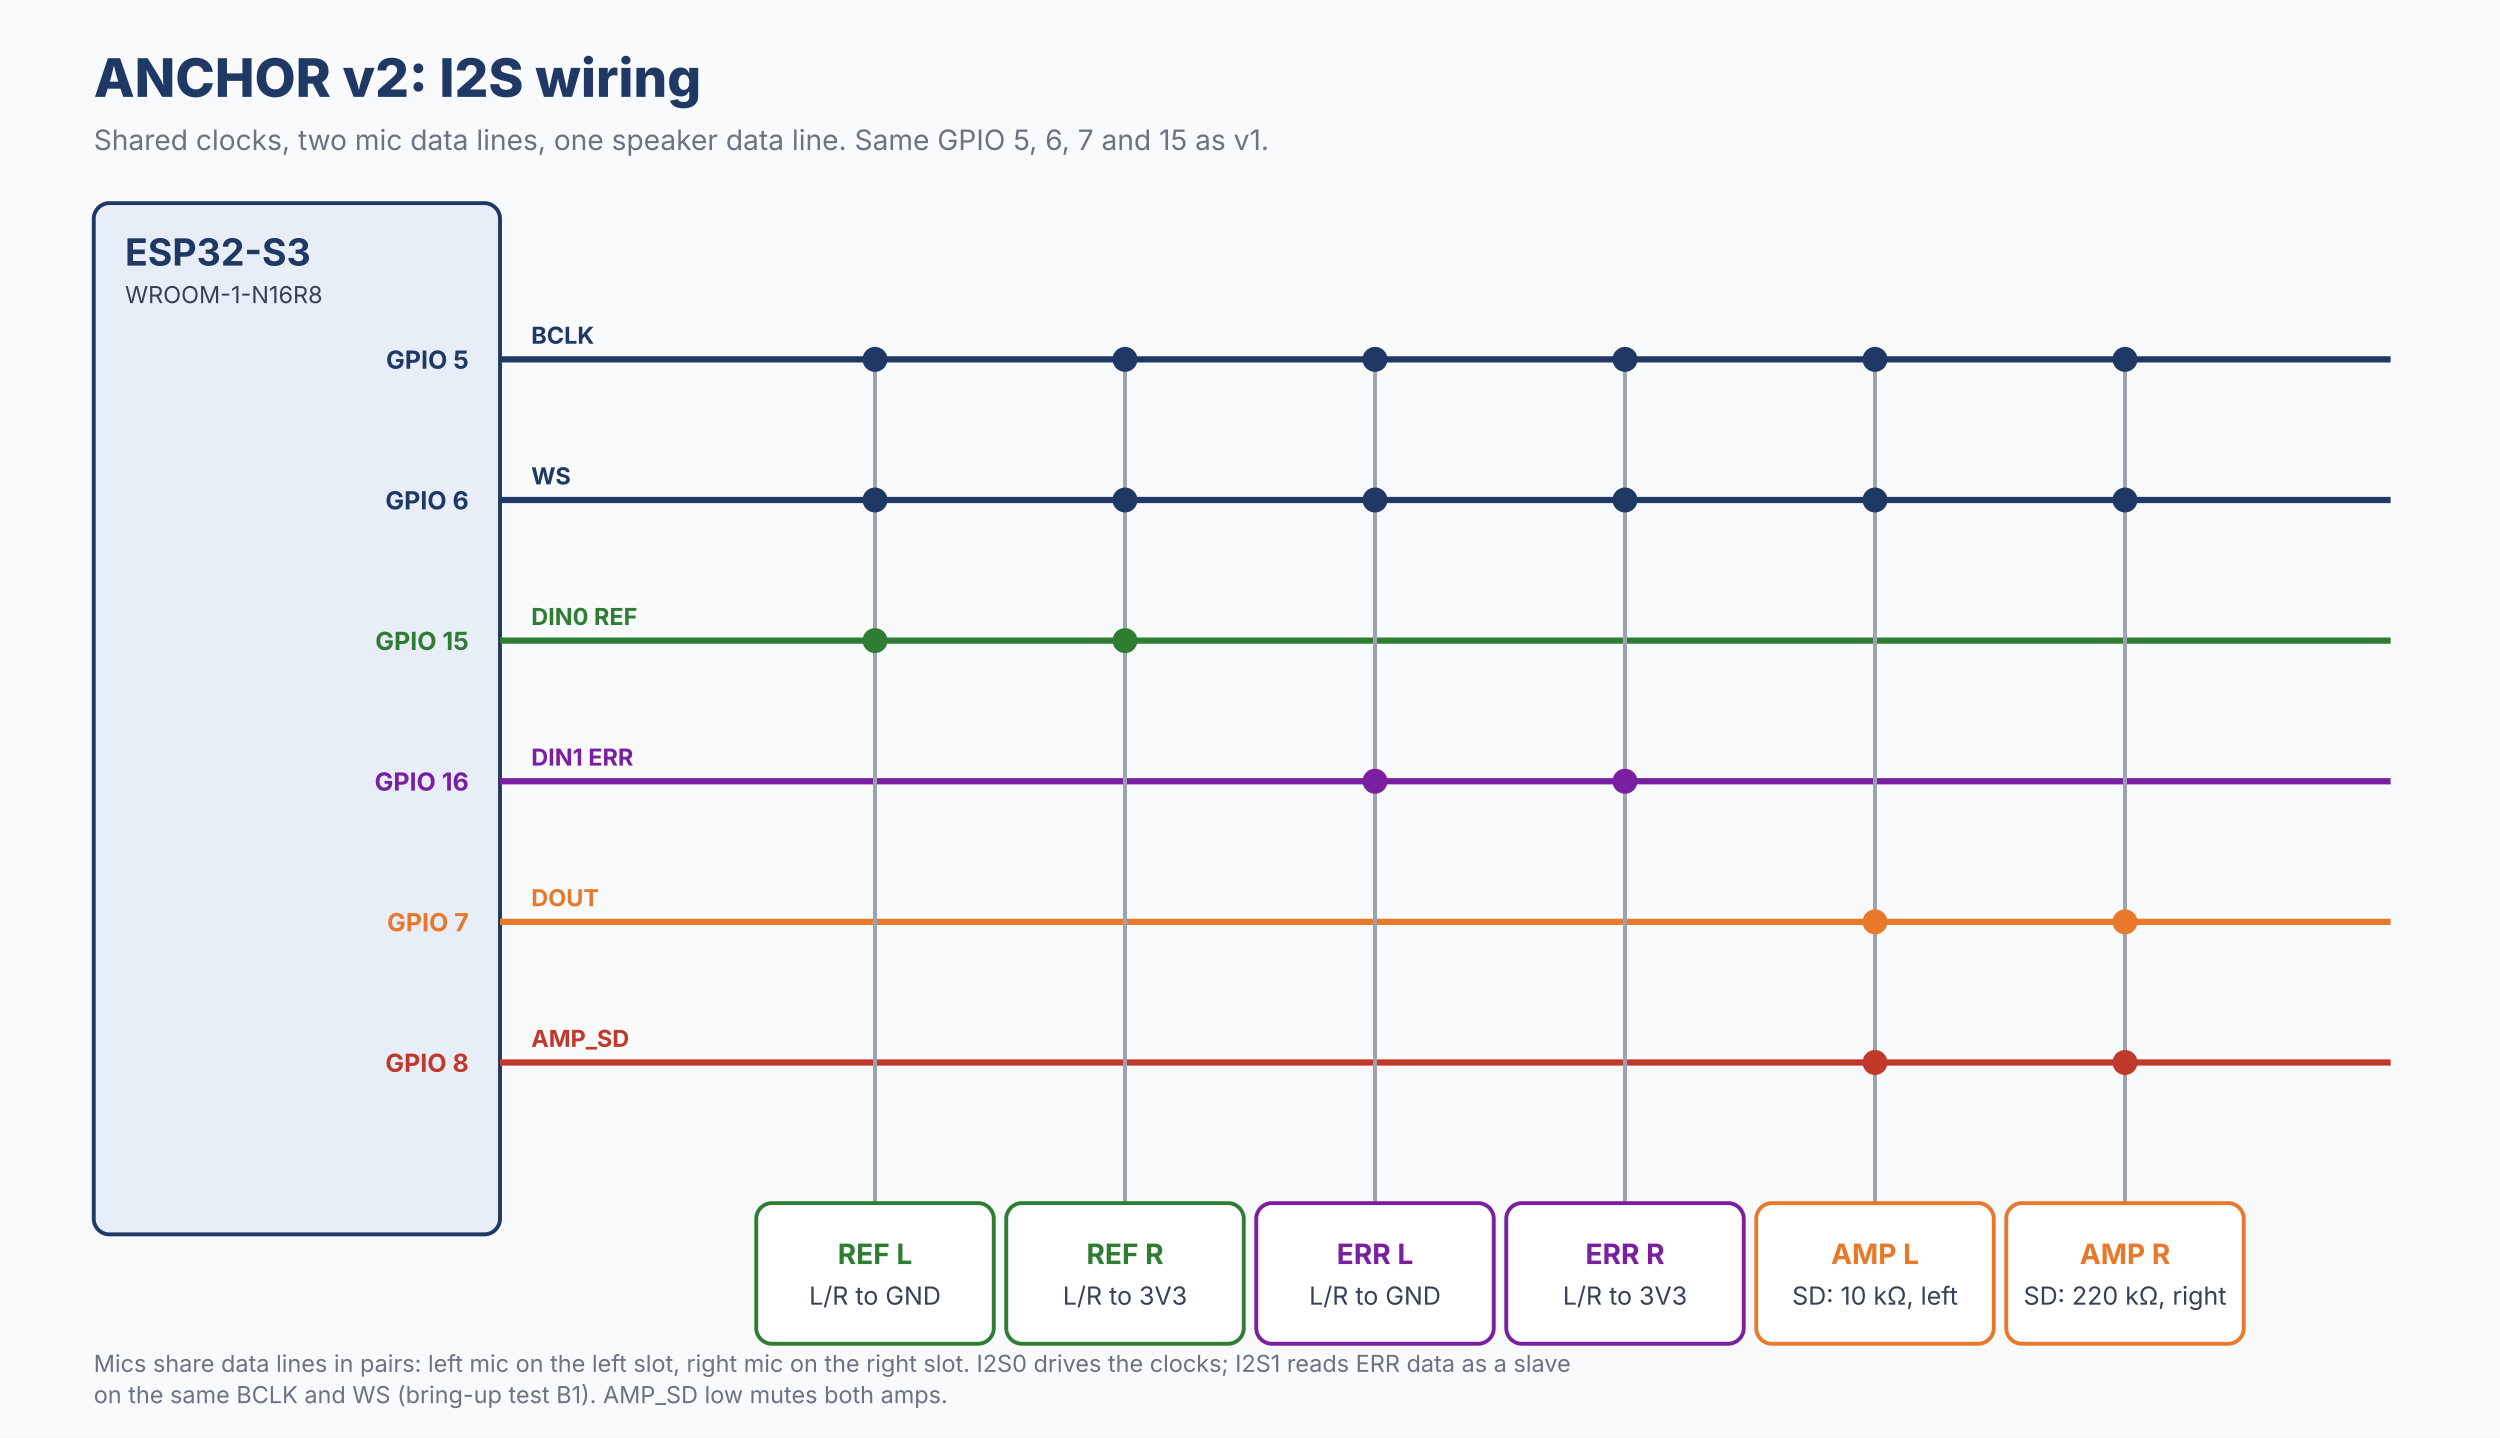
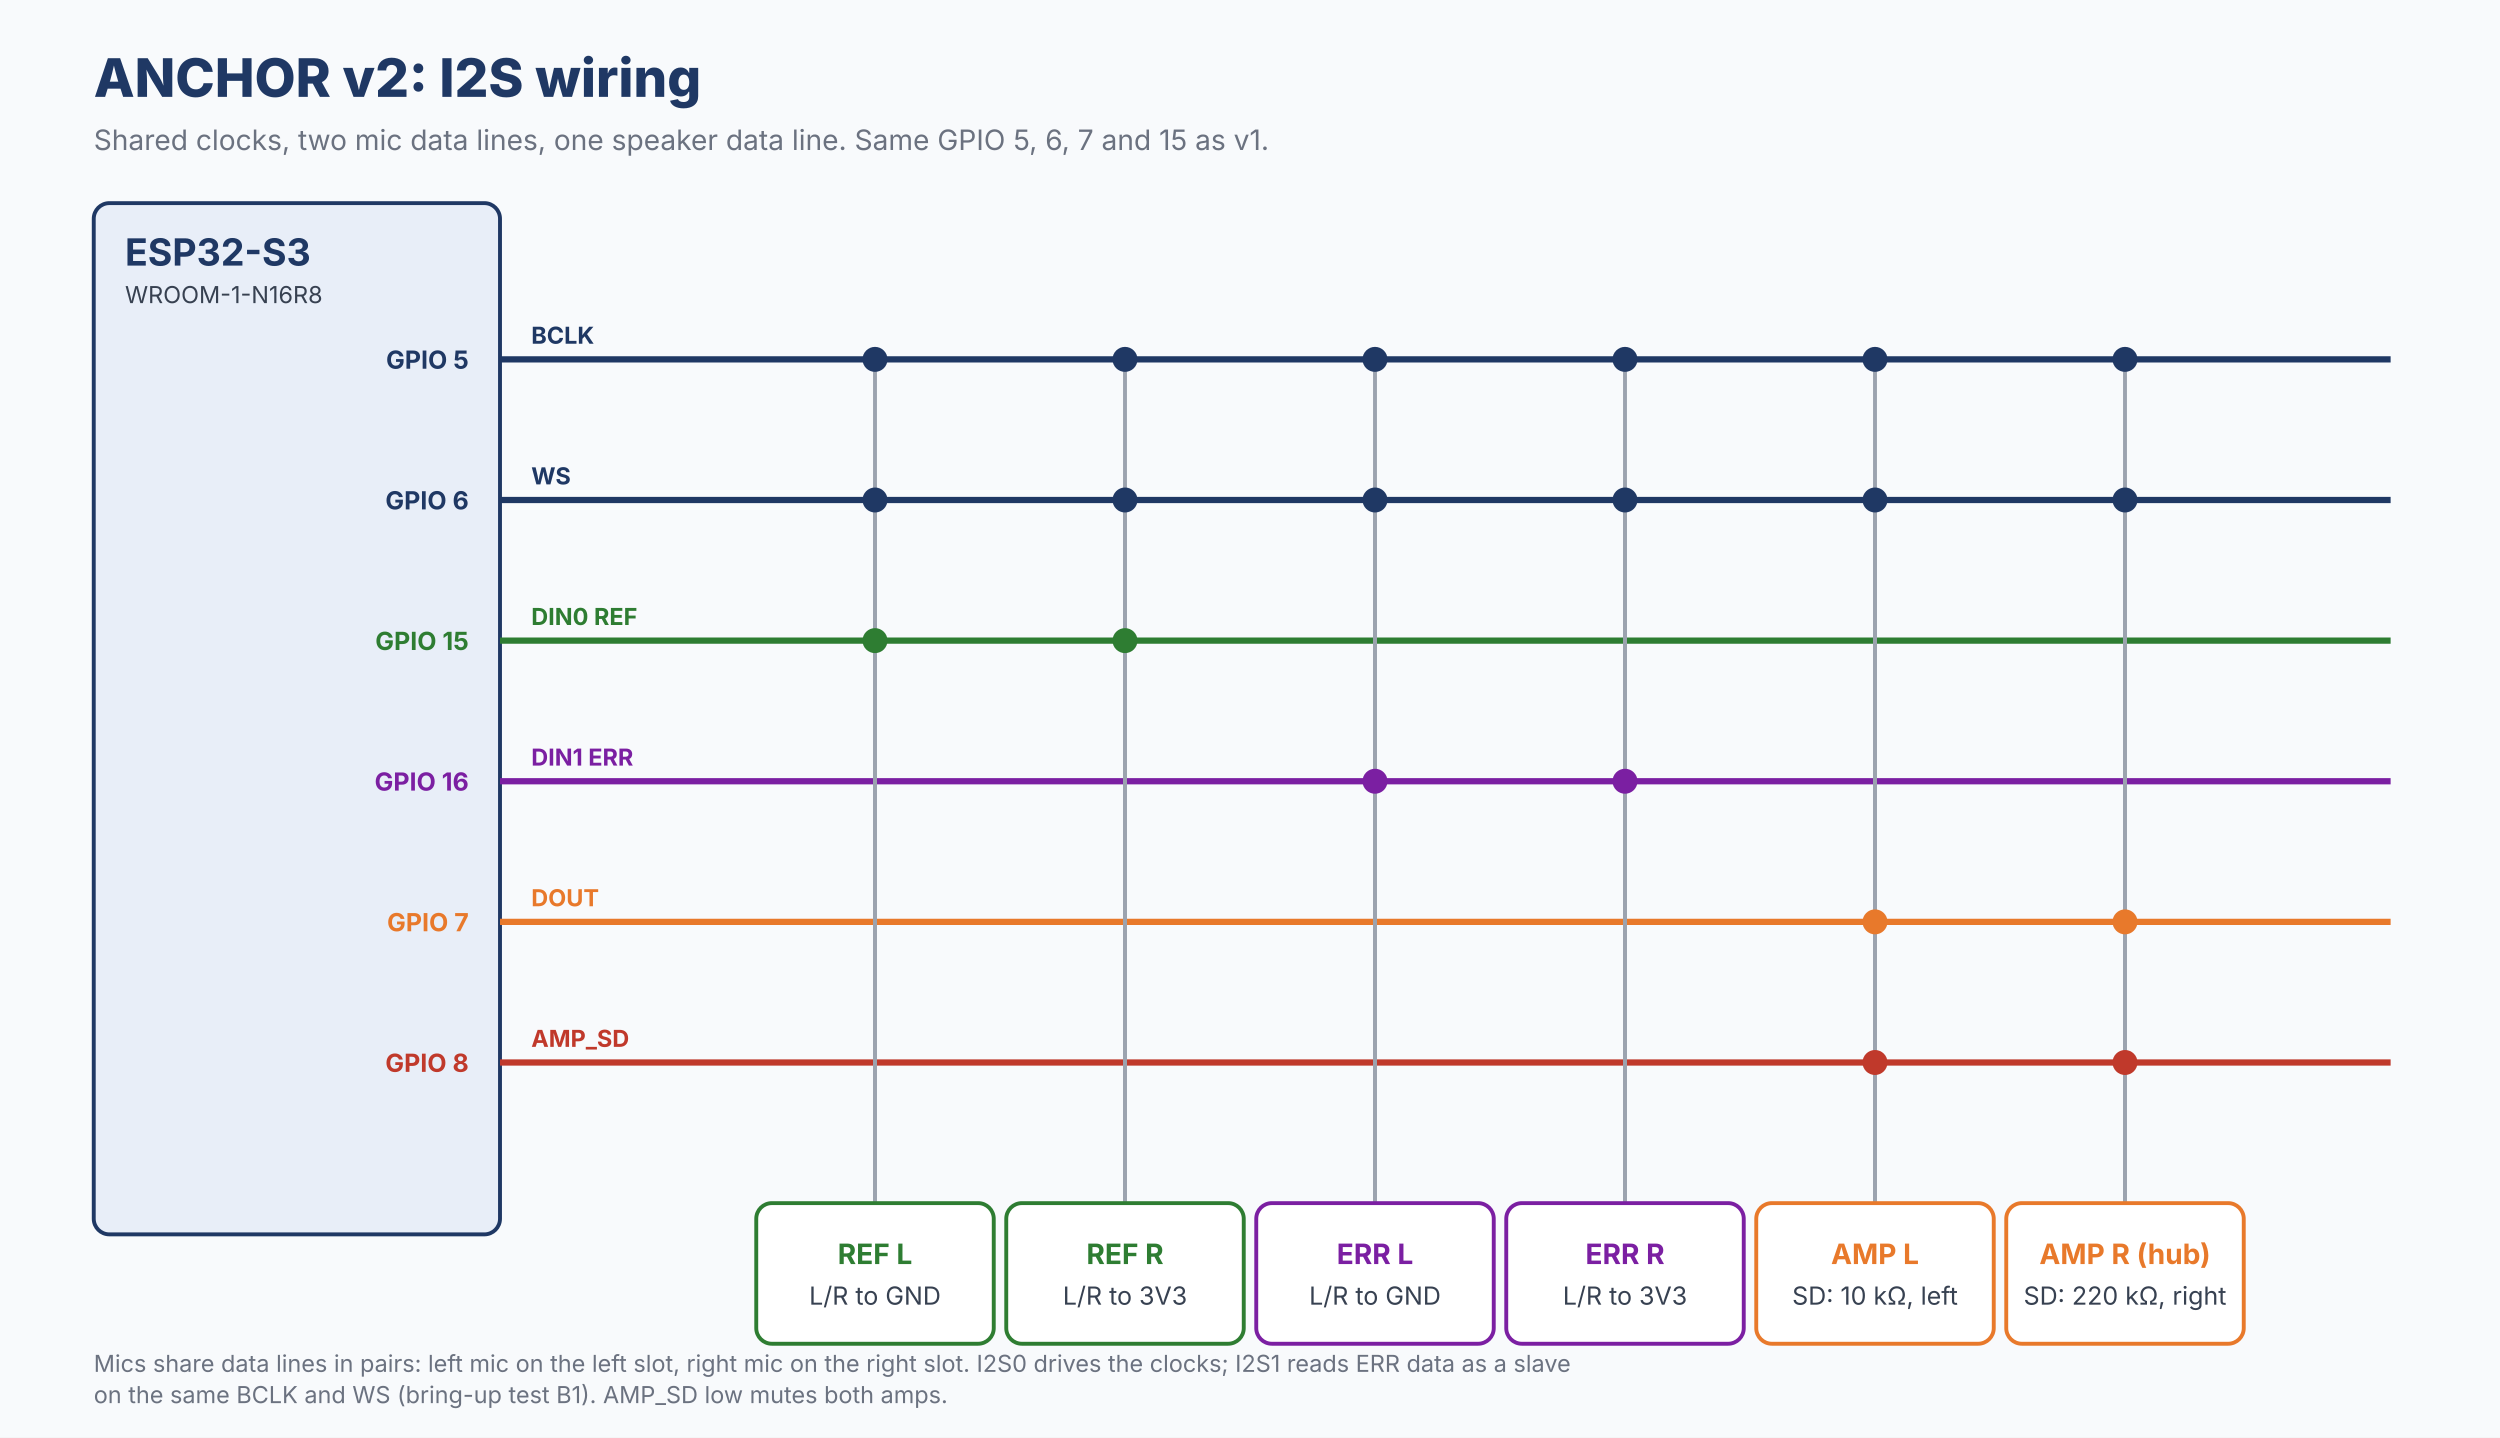
<svg xmlns="http://www.w3.org/2000/svg" width="1600" height="920" viewBox="0 0 1600 920">
  <defs>
    <marker id="a" markerWidth="10" markerHeight="10" refX="8" refY="5" orient="auto">
      <path d="M0,0 L10,5 L0,10 z" fill="#E8792B" />
    </marker>
  </defs>
  <rect width="1600" height="920" fill="#F8FAFC" />
  <text x="60" y="62" style="font-family:Inter,Arial,sans-serif" font-size="34" font-weight="800" fill="#1F3864">ANCHOR v2: I2S wiring</text>
  <text x="60" y="96" style="font-family:Inter,Arial,sans-serif" font-size="18" fill="#6B7280">Shared clocks, two mic data lines, one speaker data line. Same GPIO 5, 6, 7 and 15 as v1.</text>
  <rect x="60" y="130" width="260" height="660" rx="10" fill="#E8EEF8" stroke="#1F3864" stroke-width="2.5" />
  <text x="80" y="170" style="font-family:Inter,Arial,sans-serif" font-size="24" font-weight="700" fill="#1F3864">ESP32-S3</text>
  <text x="80" y="194" style="font-family:Inter,Arial,sans-serif" font-size="15" fill="#374151">WROOM-1-N16R8</text>
  <text x="300" y="236" text-anchor="end" style="font-family:Inter,Arial,sans-serif" font-size="16" font-weight="700" fill="#1F3864">GPIO 5</text>
  <line x1="320" y1="230" x2="1530" y2="230" stroke="#1F3864" stroke-width="4" />
  <text x="340" y="220" style="font-family:Inter,Arial,sans-serif" font-size="15" font-weight="700" fill="#1F3864">BCLK</text>
  <text x="300" y="326" text-anchor="end" style="font-family:Inter,Arial,sans-serif" font-size="16" font-weight="700" fill="#1F3864">GPIO 6</text>
  <line x1="320" y1="320" x2="1530" y2="320" stroke="#1F3864" stroke-width="4" />
  <text x="340" y="310" style="font-family:Inter,Arial,sans-serif" font-size="15" font-weight="700" fill="#1F3864">WS</text>
  <text x="300" y="416" text-anchor="end" style="font-family:Inter,Arial,sans-serif" font-size="16" font-weight="700" fill="#2E7D32">GPIO 15</text>
  <line x1="320" y1="410" x2="1530" y2="410" stroke="#2E7D32" stroke-width="4" />
  <text x="340" y="400" style="font-family:Inter,Arial,sans-serif" font-size="15" font-weight="700" fill="#2E7D32">DIN0  REF</text>
  <text x="300" y="506" text-anchor="end" style="font-family:Inter,Arial,sans-serif" font-size="16" font-weight="700" fill="#7B1FA2">GPIO 16</text>
  <line x1="320" y1="500" x2="1530" y2="500" stroke="#7B1FA2" stroke-width="4" />
  <text x="340" y="490" style="font-family:Inter,Arial,sans-serif" font-size="15" font-weight="700" fill="#7B1FA2">DIN1  ERR</text>
  <text x="300" y="596" text-anchor="end" style="font-family:Inter,Arial,sans-serif" font-size="16" font-weight="700" fill="#E8792B">GPIO 7</text>
  <line x1="320" y1="590" x2="1530" y2="590" stroke="#E8792B" stroke-width="4" />
  <text x="340" y="580" style="font-family:Inter,Arial,sans-serif" font-size="15" font-weight="700" fill="#E8792B">DOUT</text>
  <text x="300" y="686" text-anchor="end" style="font-family:Inter,Arial,sans-serif" font-size="16" font-weight="700" fill="#C0392B">GPIO 8</text>
  <line x1="320" y1="680" x2="1530" y2="680" stroke="#C0392B" stroke-width="4" />
  <text x="340" y="670" style="font-family:Inter,Arial,sans-serif" font-size="15" font-weight="700" fill="#C0392B">AMP_SD</text>
  <line x1="560" y1="230" x2="560" y2="770" stroke="#9CA3AF" stroke-width="2.5" />
  <circle cx="560" cy="230" r="8" fill="#1F3864" />
  <line x1="560" y1="320" x2="560" y2="770" stroke="#9CA3AF" stroke-width="2.5" />
  <circle cx="560" cy="320" r="8" fill="#1F3864" />
  <line x1="560" y1="410" x2="560" y2="770" stroke="#9CA3AF" stroke-width="2.5" />
  <circle cx="560" cy="410" r="8" fill="#2E7D32" />
  <rect x="484" y="770" width="152" height="90" rx="10" fill="#fff" stroke="#2E7D32" stroke-width="2.5" />
  <text x="560.0" y="809.0" text-anchor="middle" style="font-family:Inter,Arial,sans-serif" font-size="18" font-weight="700" fill="#2E7D32">REF L</text>
  <text x="560.0" y="835.0" text-anchor="middle" style="font-family:Inter,Arial,sans-serif" font-size="16" font-weight="400" fill="#374151">L/R to GND</text>
  <line x1="720" y1="230" x2="720" y2="770" stroke="#9CA3AF" stroke-width="2.5" />
  <circle cx="720" cy="230" r="8" fill="#1F3864" />
  <line x1="720" y1="320" x2="720" y2="770" stroke="#9CA3AF" stroke-width="2.5" />
  <circle cx="720" cy="320" r="8" fill="#1F3864" />
  <line x1="720" y1="410" x2="720" y2="770" stroke="#9CA3AF" stroke-width="2.5" />
  <circle cx="720" cy="410" r="8" fill="#2E7D32" />
  <rect x="644" y="770" width="152" height="90" rx="10" fill="#fff" stroke="#2E7D32" stroke-width="2.5" />
  <text x="720.0" y="809.0" text-anchor="middle" style="font-family:Inter,Arial,sans-serif" font-size="18" font-weight="700" fill="#2E7D32">REF R</text>
  <text x="720.0" y="835.0" text-anchor="middle" style="font-family:Inter,Arial,sans-serif" font-size="16" font-weight="400" fill="#374151">L/R to 3V3</text>
  <line x1="880" y1="230" x2="880" y2="770" stroke="#9CA3AF" stroke-width="2.5" />
  <circle cx="880" cy="230" r="8" fill="#1F3864" />
  <line x1="880" y1="320" x2="880" y2="770" stroke="#9CA3AF" stroke-width="2.5" />
  <circle cx="880" cy="320" r="8" fill="#1F3864" />
  <line x1="880" y1="500" x2="880" y2="770" stroke="#9CA3AF" stroke-width="2.5" />
  <circle cx="880" cy="500" r="8" fill="#7B1FA2" />
  <rect x="804" y="770" width="152" height="90" rx="10" fill="#fff" stroke="#7B1FA2" stroke-width="2.5" />
  <text x="880.0" y="809.0" text-anchor="middle" style="font-family:Inter,Arial,sans-serif" font-size="18" font-weight="700" fill="#7B1FA2">ERR L</text>
  <text x="880.0" y="835.0" text-anchor="middle" style="font-family:Inter,Arial,sans-serif" font-size="16" font-weight="400" fill="#374151">L/R to GND</text>
  <line x1="1040" y1="230" x2="1040" y2="770" stroke="#9CA3AF" stroke-width="2.5" />
  <circle cx="1040" cy="230" r="8" fill="#1F3864" />
  <line x1="1040" y1="320" x2="1040" y2="770" stroke="#9CA3AF" stroke-width="2.5" />
  <circle cx="1040" cy="320" r="8" fill="#1F3864" />
  <line x1="1040" y1="500" x2="1040" y2="770" stroke="#9CA3AF" stroke-width="2.5" />
  <circle cx="1040" cy="500" r="8" fill="#7B1FA2" />
  <rect x="964" y="770" width="152" height="90" rx="10" fill="#fff" stroke="#7B1FA2" stroke-width="2.5" />
  <text x="1040.0" y="809.0" text-anchor="middle" style="font-family:Inter,Arial,sans-serif" font-size="18" font-weight="700" fill="#7B1FA2">ERR R</text>
  <text x="1040.0" y="835.0" text-anchor="middle" style="font-family:Inter,Arial,sans-serif" font-size="16" font-weight="400" fill="#374151">L/R to 3V3</text>
  <line x1="1200" y1="230" x2="1200" y2="770" stroke="#9CA3AF" stroke-width="2.5" />
  <circle cx="1200" cy="230" r="8" fill="#1F3864" />
  <line x1="1200" y1="320" x2="1200" y2="770" stroke="#9CA3AF" stroke-width="2.5" />
  <circle cx="1200" cy="320" r="8" fill="#1F3864" />
  <line x1="1200" y1="590" x2="1200" y2="770" stroke="#9CA3AF" stroke-width="2.5" />
  <circle cx="1200" cy="590" r="8" fill="#E8792B" />
  <line x1="1200" y1="680" x2="1200" y2="770" stroke="#9CA3AF" stroke-width="2.5" />
  <circle cx="1200" cy="680" r="8" fill="#C0392B" />
  <rect x="1124" y="770" width="152" height="90" rx="10" fill="#fff" stroke="#E8792B" stroke-width="2.5" />
  <text x="1200.0" y="809.0" text-anchor="middle" style="font-family:Inter,Arial,sans-serif" font-size="18" font-weight="700" fill="#E8792B">AMP L</text>
  <text x="1200.0" y="835.0" text-anchor="middle" style="font-family:Inter,Arial,sans-serif" font-size="16" font-weight="400" fill="#374151">SD: 10 kΩ, left</text>
  <line x1="1360" y1="230" x2="1360" y2="770" stroke="#9CA3AF" stroke-width="2.5" />
  <circle cx="1360" cy="230" r="8" fill="#1F3864" />
  <line x1="1360" y1="320" x2="1360" y2="770" stroke="#9CA3AF" stroke-width="2.5" />
  <circle cx="1360" cy="320" r="8" fill="#1F3864" />
  <line x1="1360" y1="590" x2="1360" y2="770" stroke="#9CA3AF" stroke-width="2.5" />
  <circle cx="1360" cy="590" r="8" fill="#E8792B" />
  <line x1="1360" y1="680" x2="1360" y2="770" stroke="#9CA3AF" stroke-width="2.5" />
  <circle cx="1360" cy="680" r="8" fill="#C0392B" />
  <rect x="1284" y="770" width="152" height="90" rx="10" fill="#fff" stroke="#E8792B" stroke-width="2.5" />
-   <text x="1360.0" y="809.0" text-anchor="middle" style="font-family:Inter,Arial,sans-serif" font-size="18" font-weight="700" fill="#E8792B">AMP R</text>
+   <text x="1360.0" y="809.0" text-anchor="middle" style="font-family:Inter,Arial,sans-serif" font-size="18" font-weight="700" fill="#E8792B">AMP R (hub)</text>
  <text x="1360.0" y="835.0" text-anchor="middle" style="font-family:Inter,Arial,sans-serif" font-size="16" font-weight="400" fill="#374151">SD: 220 kΩ, right</text>
  <text x="60" y="878" style="font-family:Inter,Arial,sans-serif" font-size="15" fill="#6B7280">Mics share data lines in pairs: left mic on the left slot, right mic on the right slot. I2S0 drives the clocks; I2S1 reads ERR data as a slave</text>
  <text x="60" y="898" style="font-family:Inter,Arial,sans-serif" font-size="15" fill="#6B7280">on the same BCLK and WS (bring-up test B1). AMP_SD low mutes both amps.</text>
</svg>
